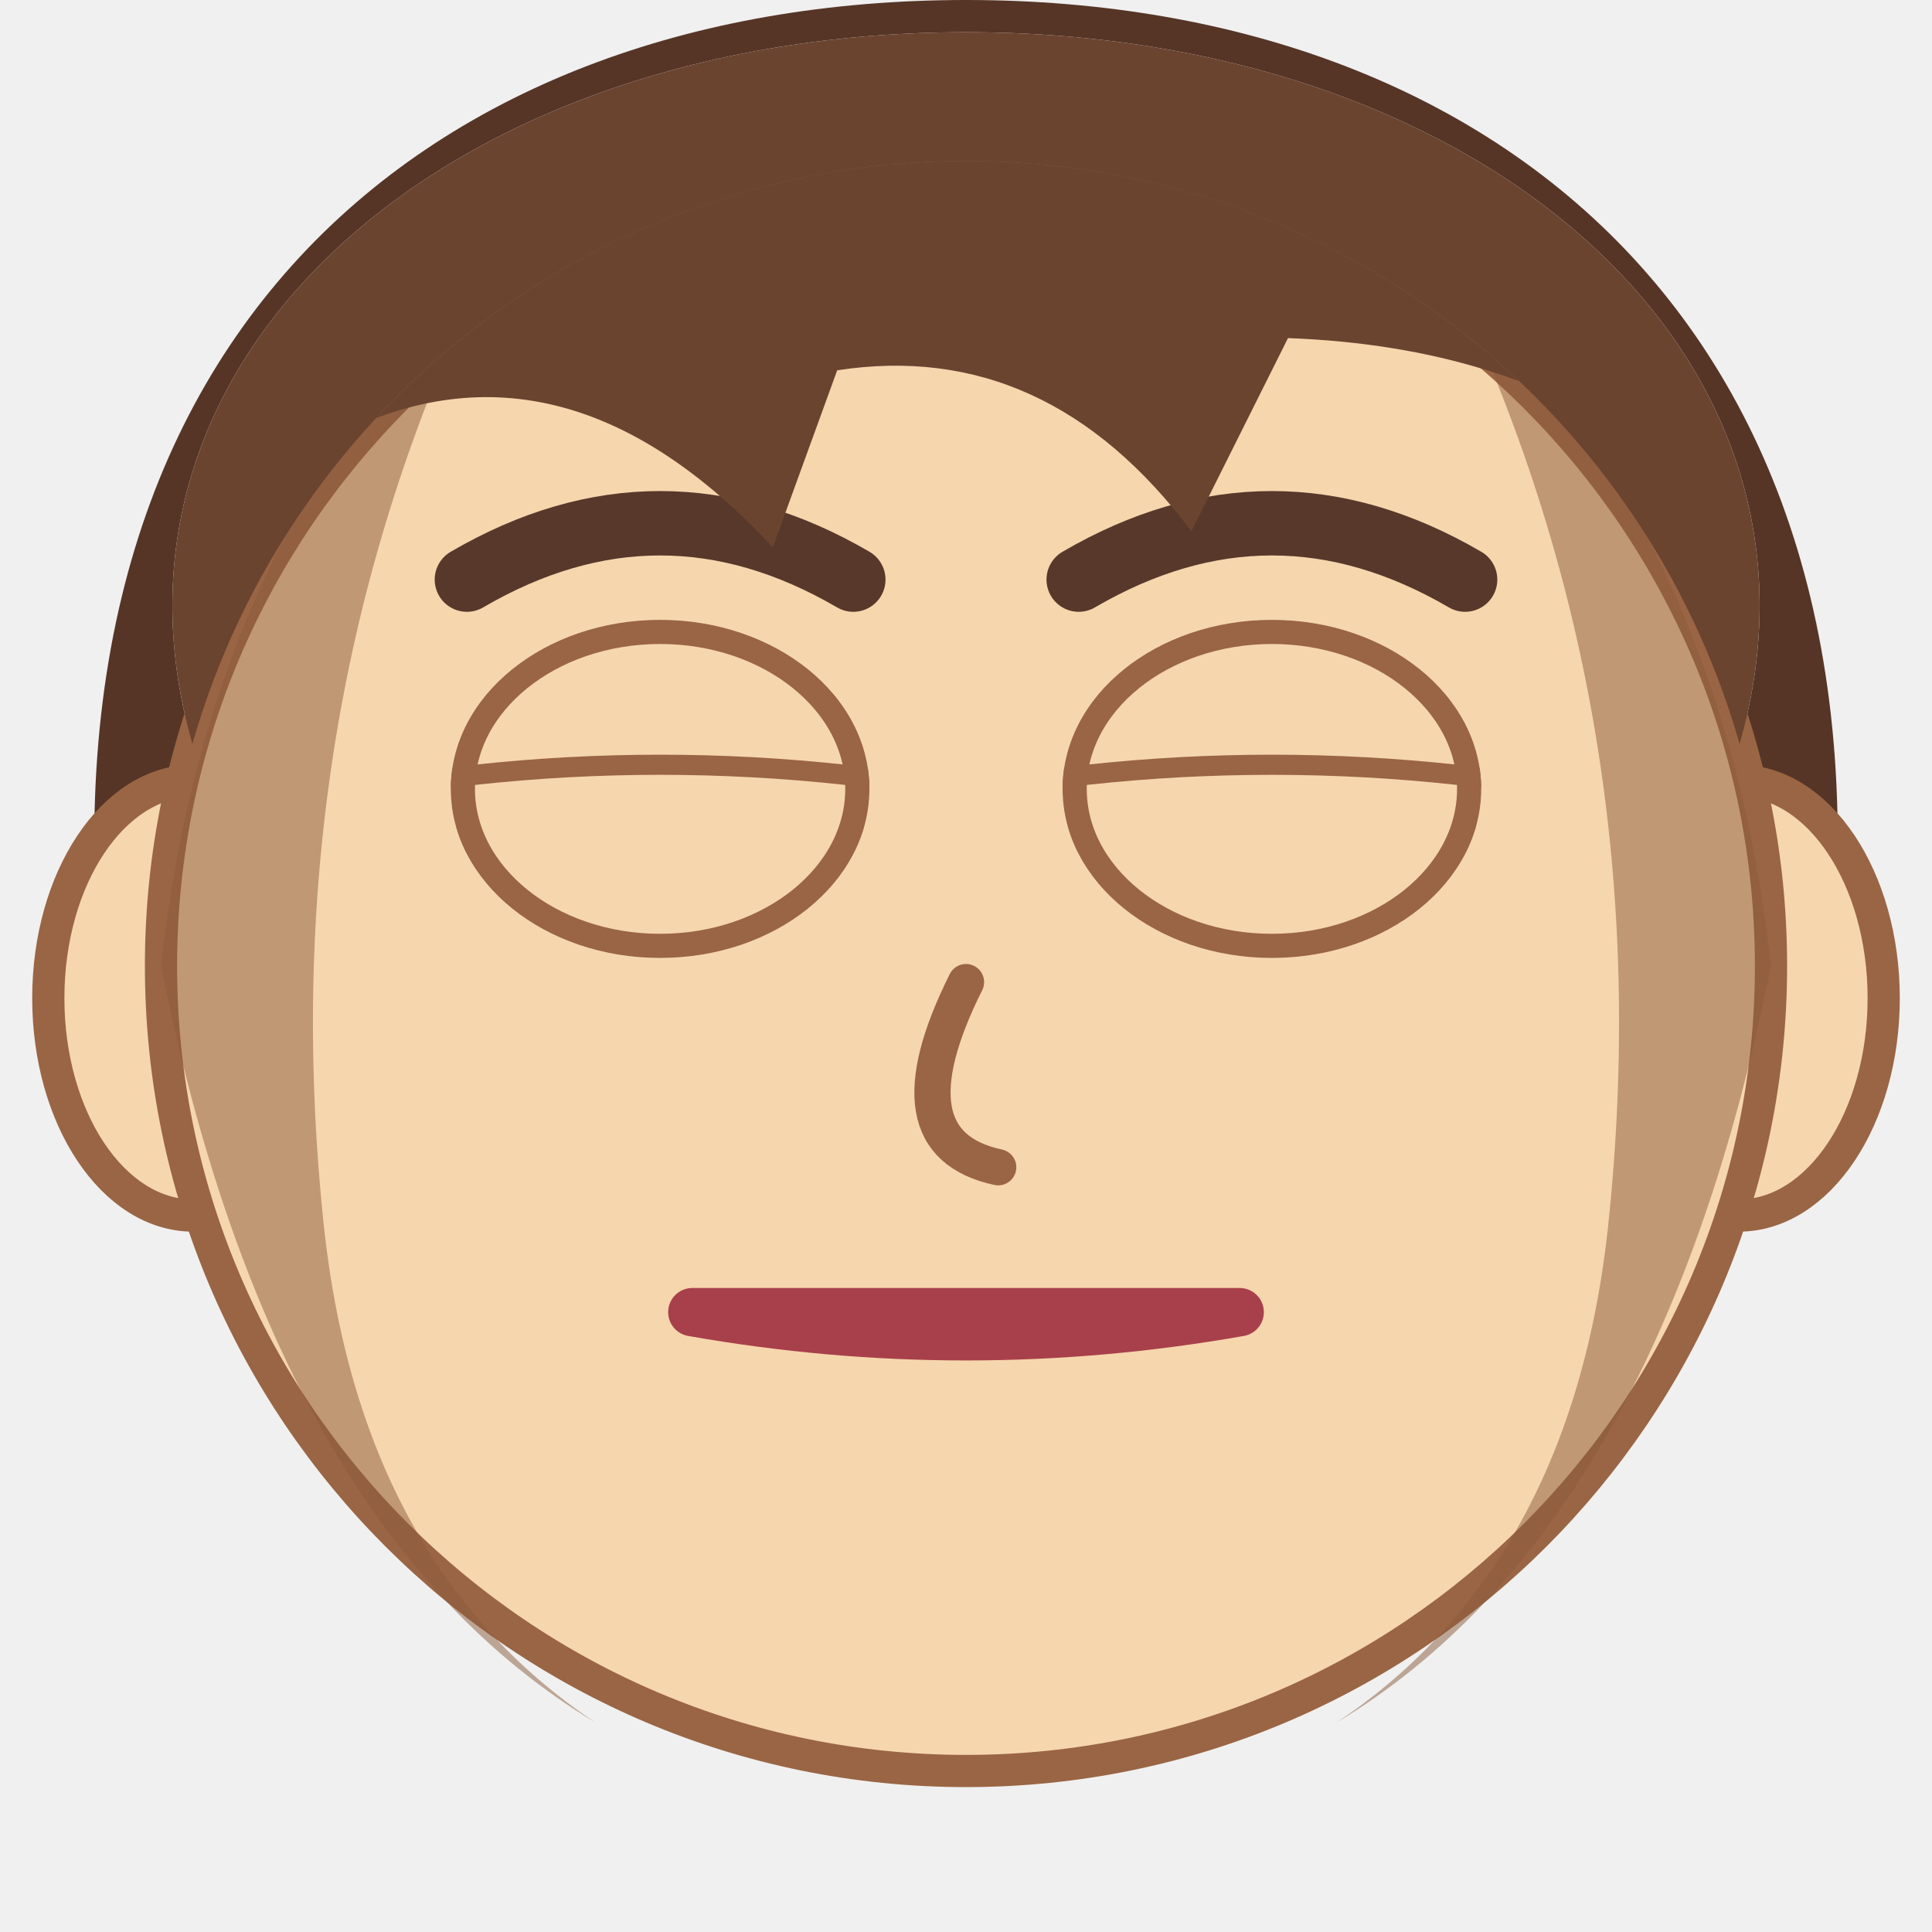
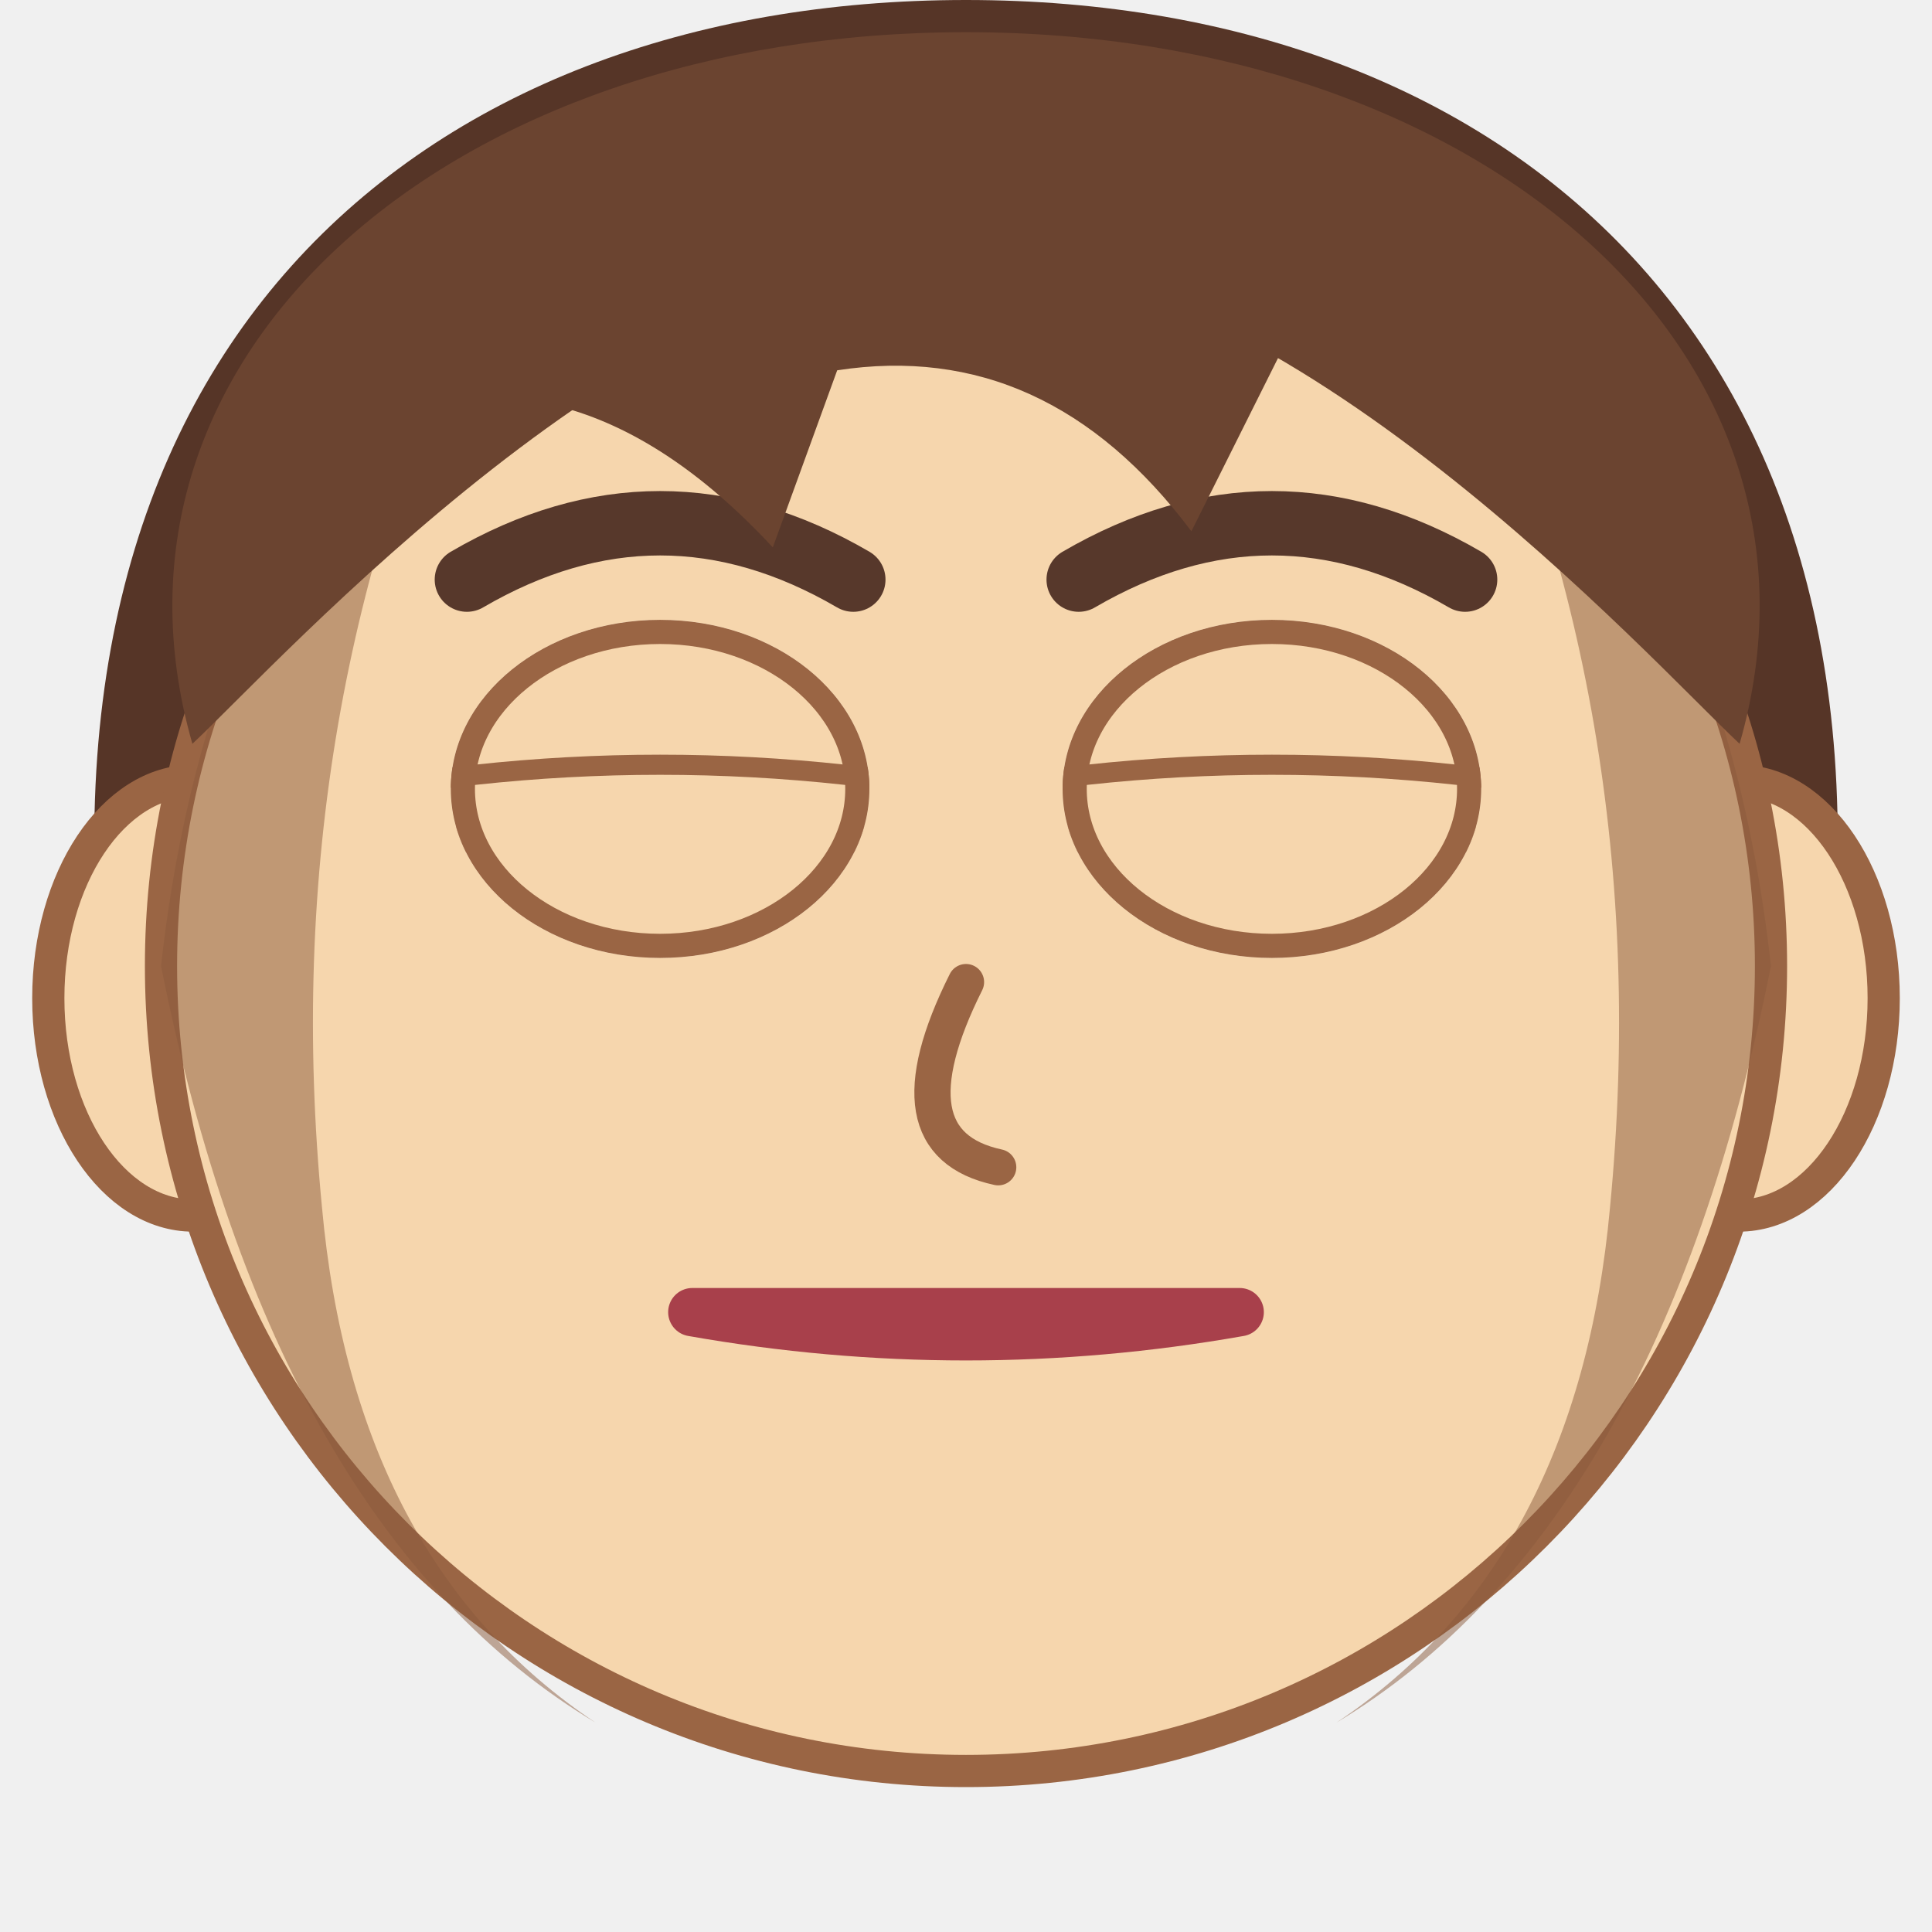
<svg xmlns="http://www.w3.org/2000/svg" viewBox="0 0 240 240" role="img" aria-label="Cartoon mascot face">
  <defs>
    <clipPath id="eyeSocketLeft">
      <ellipse cx="82" cy="98" rx="26" ry="21" id="ellipse-1" />
    </clipPath>
    <clipPath id="eyeSocketRight">
      <ellipse cx="158" cy="98" rx="26" ry="21" id="ellipse-2" />
    </clipPath>
    <clipPath id="headShape">
      <circle cx="120" cy="120" r="100" id="circle-1" />
    </clipPath>
  </defs>
  <g id="faceRoot" data-name="Face">
-     <path id="hairBack" data-name="Hair back" d="M14 132 C0 44 52 0 120 0 C188 0 240 44 226 132 L216.1 92.4 C230 44 184 4 120 4 C56 4 10 44 23.9 92.4 Z" fill="#563527" />
+     <path id="hairBack" data-name="Hair back" d="M14 132 C0 44 52 0 120 0 C188 0 240 44 226 132 Z" fill="#563527" />
    <g id="earLeft" data-name="Left ear">
-       <ellipse id="earLeftShape" data-name="Left ear shape" cx="24" cy="124" rx="18" ry="27" fill="#f6d6ad" stroke="#9a6544" stroke-width="4" />
+       <ellipse id="earLeftShape" data-name="Left ear shape" cx="24" cy="124" rx="18" ry="27" fill="#f6d6ad" />
+       <path id="earLeftEdge" data-name="Left ear outline" d="M24 97 A18 27 0 0 0 24 151" fill="none" stroke="#9a6544" stroke-width="4" stroke-linecap="round" />
      <path id="earLeftFold" data-name="Left ear fold" d="M26 112 Q16 124 26 136" fill="none" stroke="#9a6544" stroke-width="3" stroke-linecap="round" opacity=".7" />
    </g>
    <g id="earRight" data-name="Right ear">
-       <ellipse id="earRightShape" data-name="Right ear shape" cx="216" cy="124" rx="18" ry="27" fill="#f6d6ad" stroke="#9a6544" stroke-width="4" />
+       <ellipse id="earRightShape" data-name="Right ear shape" cx="216" cy="124" rx="18" ry="27" fill="#f6d6ad" />
+       <path id="earRightEdge" data-name="Right ear outline" d="M216 97 A18 27 0 0 1 216 151" fill="none" stroke="#9a6544" stroke-width="4" stroke-linecap="round" />
      <path id="earRightFold" data-name="Right ear fold" d="M214 112 Q224 124 214 136" fill="none" stroke="#9a6544" stroke-width="3" stroke-linecap="round" opacity=".7" />
    </g>
    <path id="head" data-name="Head shape" d="M120 20 C175.2 20 220 64.8 220 120 C220 175.2 175.2 220 120 220 C64.8 220 20 175.2 20 120 C20 64.8 64.8 20 120 20 Z" fill="#f6d6ad" stroke="#9a6544" stroke-width="4" stroke-linejoin="round" />
    <path id="shadeLeft" data-name="Left cheek shade" d="M20 120 Q26 66 60 34 Q34 88 40 150 Q44 194 74 214 Q34 190 20 120 Z" fill="#8a5a3c" opacity=".5" />
    <path id="shadeRight" data-name="Right cheek shade" d="M220 120 Q214 66 180 34 Q206 88 200 150 Q196 194 166 214 Q206 190 220 120 Z" fill="#8a5a3c" opacity=".5" />
    <path id="mouth" data-name="Mouth" d="M86 163 Q120 163 154 163 Q120 169 86 163 Z" fill="#5e1f27" stroke="#a8404b" stroke-width="6" stroke-linejoin="round" />
    <path id="tongue" data-name="Tongue" d="M140.4 164.9 Q120 167.1 99.6 164.9 L99.6 164.9 Q120 167.1 140.4 164.9 Z" fill="#c9566e" />
    <path id="teeth" data-name="Teeth" d="M99.6 163 Q120 163 140.4 163 L140.4 163 Q120 163 99.6 163 Z" fill="#fffdf7" />
    <g id="eyeLeft" data-name="Left eye" clip-path="url(#eyeSocketLeft)">
      <ellipse id="eyeWhiteLeft" data-name="Left eye white" cx="82" cy="98" rx="26" ry="21" fill="#ffffff" />
      <circle id="pupilLeft" data-name="Left pupil" cx="82" cy="98" r="10" fill="#263238" />
      <circle id="glintLeft" data-name="Left eye glint" cx="78" cy="93" r="3.4" fill="#ffffff" opacity=".9" />
      <path id="lidUpperLeft" data-name="Left upper eyelid" d="M36 50 h92 v50 q-46 12 -92 0 Z" fill="#f6d6ad" stroke="#9a6544" stroke-width="3" />
      <path id="lidLowerLeft" data-name="Left lower eyelid" d="M36 146 h92 v-46 q-46 -10 -92 0 Z" fill="#f6d6ad" stroke="#9a6544" stroke-width="2.5" />
      <ellipse id="rimLeft" data-name="Left eye outline" cx="82" cy="98" rx="26" ry="21" fill="none" stroke="#9a6544" stroke-width="6" />
    </g>
    <g id="eyeRight" data-name="Right eye" clip-path="url(#eyeSocketRight)">
      <ellipse id="eyeWhiteRight" data-name="Right eye white" cx="158" cy="98" rx="26" ry="21" fill="#ffffff" />
      <circle id="pupilRight" data-name="Right pupil" cx="158" cy="98" r="10" fill="#263238" />
      <circle id="glintRight" data-name="Right eye glint" cx="154" cy="93" r="3.4" fill="#ffffff" opacity=".9" />
      <path id="lidUpperRight" data-name="Right upper eyelid" d="M112 50 h92 v50 q-46 12 -92 0 Z" fill="#f6d6ad" stroke="#9a6544" stroke-width="3" />
      <path id="lidLowerRight" data-name="Right lower eyelid" d="M112 146 h92 v-46 q-46 -10 -92 0 Z" fill="#f6d6ad" stroke="#9a6544" stroke-width="2.5" />
      <ellipse id="rimRight" data-name="Right eye outline" cx="158" cy="98" rx="26" ry="21" fill="none" stroke="#9a6544" stroke-width="6" />
    </g>
    <g id="eyebrows" data-name="Eyebrows" fill="none" stroke="#57382b" stroke-width="8" stroke-linecap="round">
      <path id="browLeft" data-name="Left eyebrow" d="M58 72 Q82 58 106 72" />
      <path id="browRight" data-name="Right eyebrow" d="M134 72 Q158 58 182 72" />
    </g>
    <path id="nose" data-name="Nose" d="M120 122 Q110 142 124 145" fill="none" stroke="#9a6544" stroke-width="4.5" stroke-linecap="round" />
-     <path id="hairTop" data-name="Hair top" d="M23.9 92.4 C10 44 56 4 120 4 C184 4 230 44 216.1 92.4 C203.8 49.5 164.6 20 120 20 C75.4 20 36.2 49.5 23.9 92.4 Z" fill="#6b4430" />
+     <path id="hairTop" data-name="Hair top" d="M23.9 92.4 C10 44 56 4 120 4 C184 4 230 44 216.1 92.4 C205 82 160 32 120 32 C80 32 35 82 23.9 92.4 Z" fill="#6b4430" />
    <g id="hairFront" data-name="Hair front" clip-path="url(#headShape)">
      <path id="hair" data-name="Fringe" d="M8 96 Q10 14 112 6 Q214 8 232 94 Q214 44 160 42 L148 66 Q130 42 104 46 L96 68 Q70 40 42 54 Q18 66 8 96 Z" fill="#6b4430" />
    </g>
  </g>
</svg>
